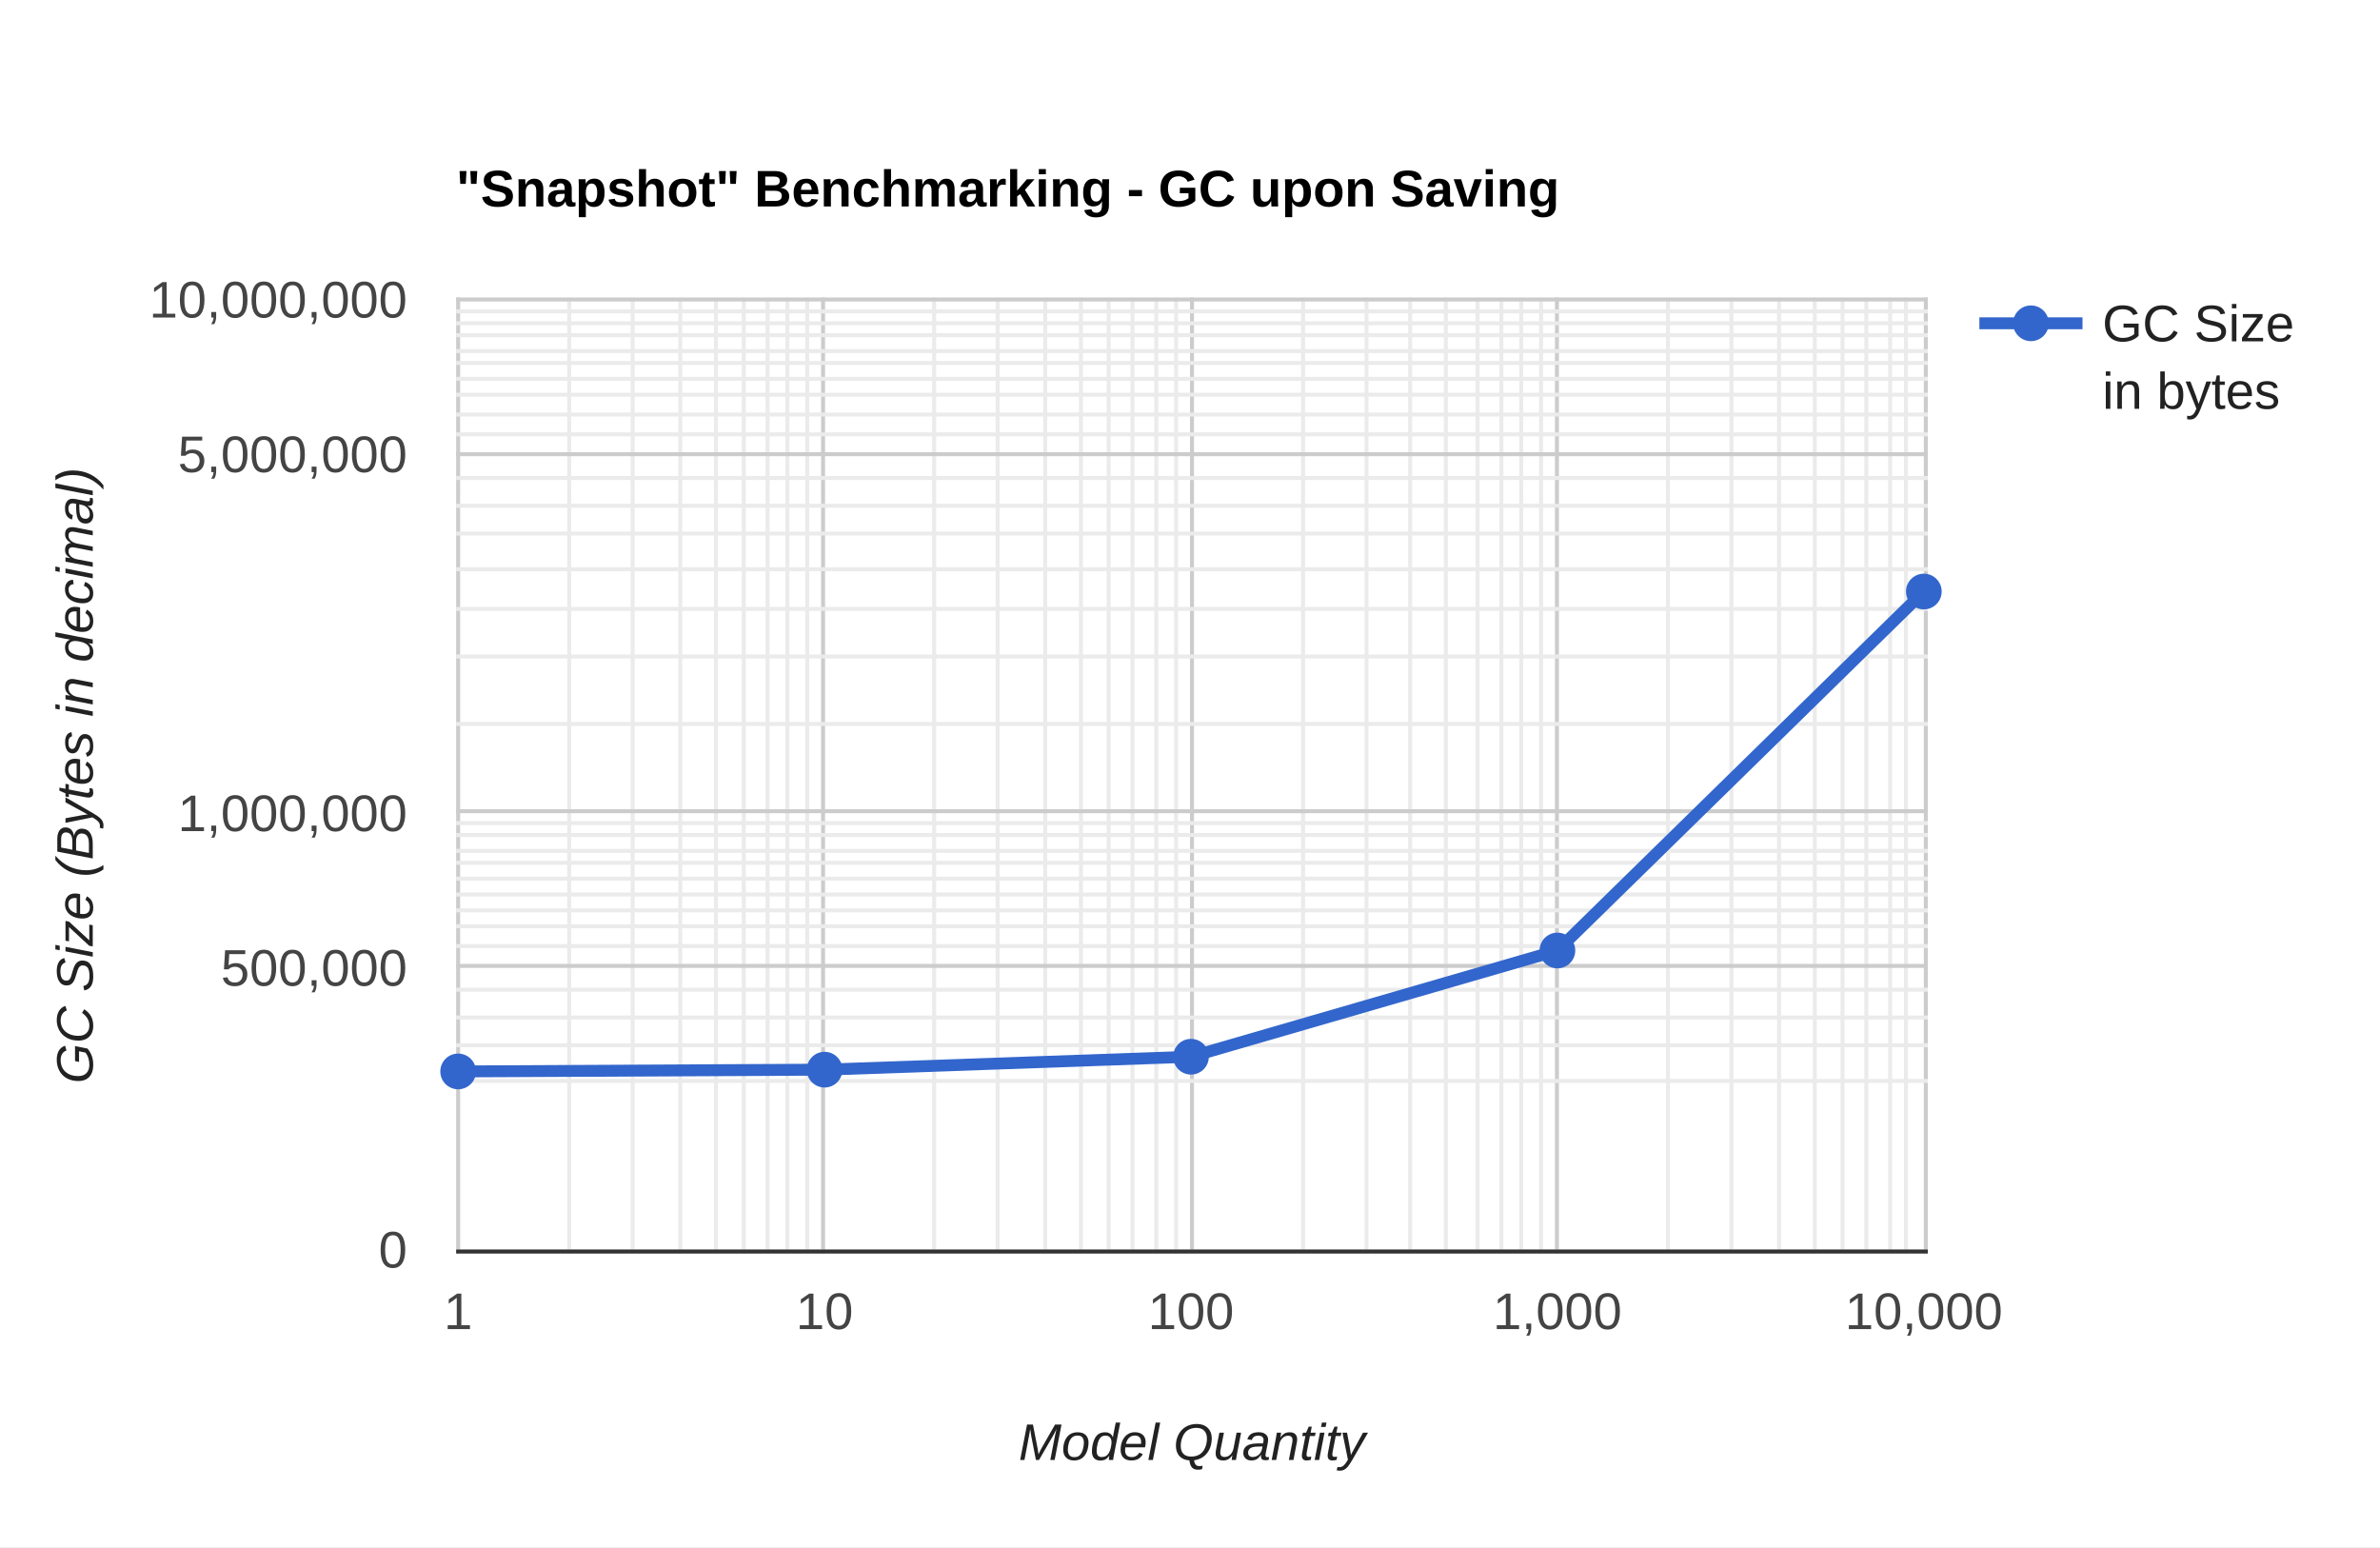
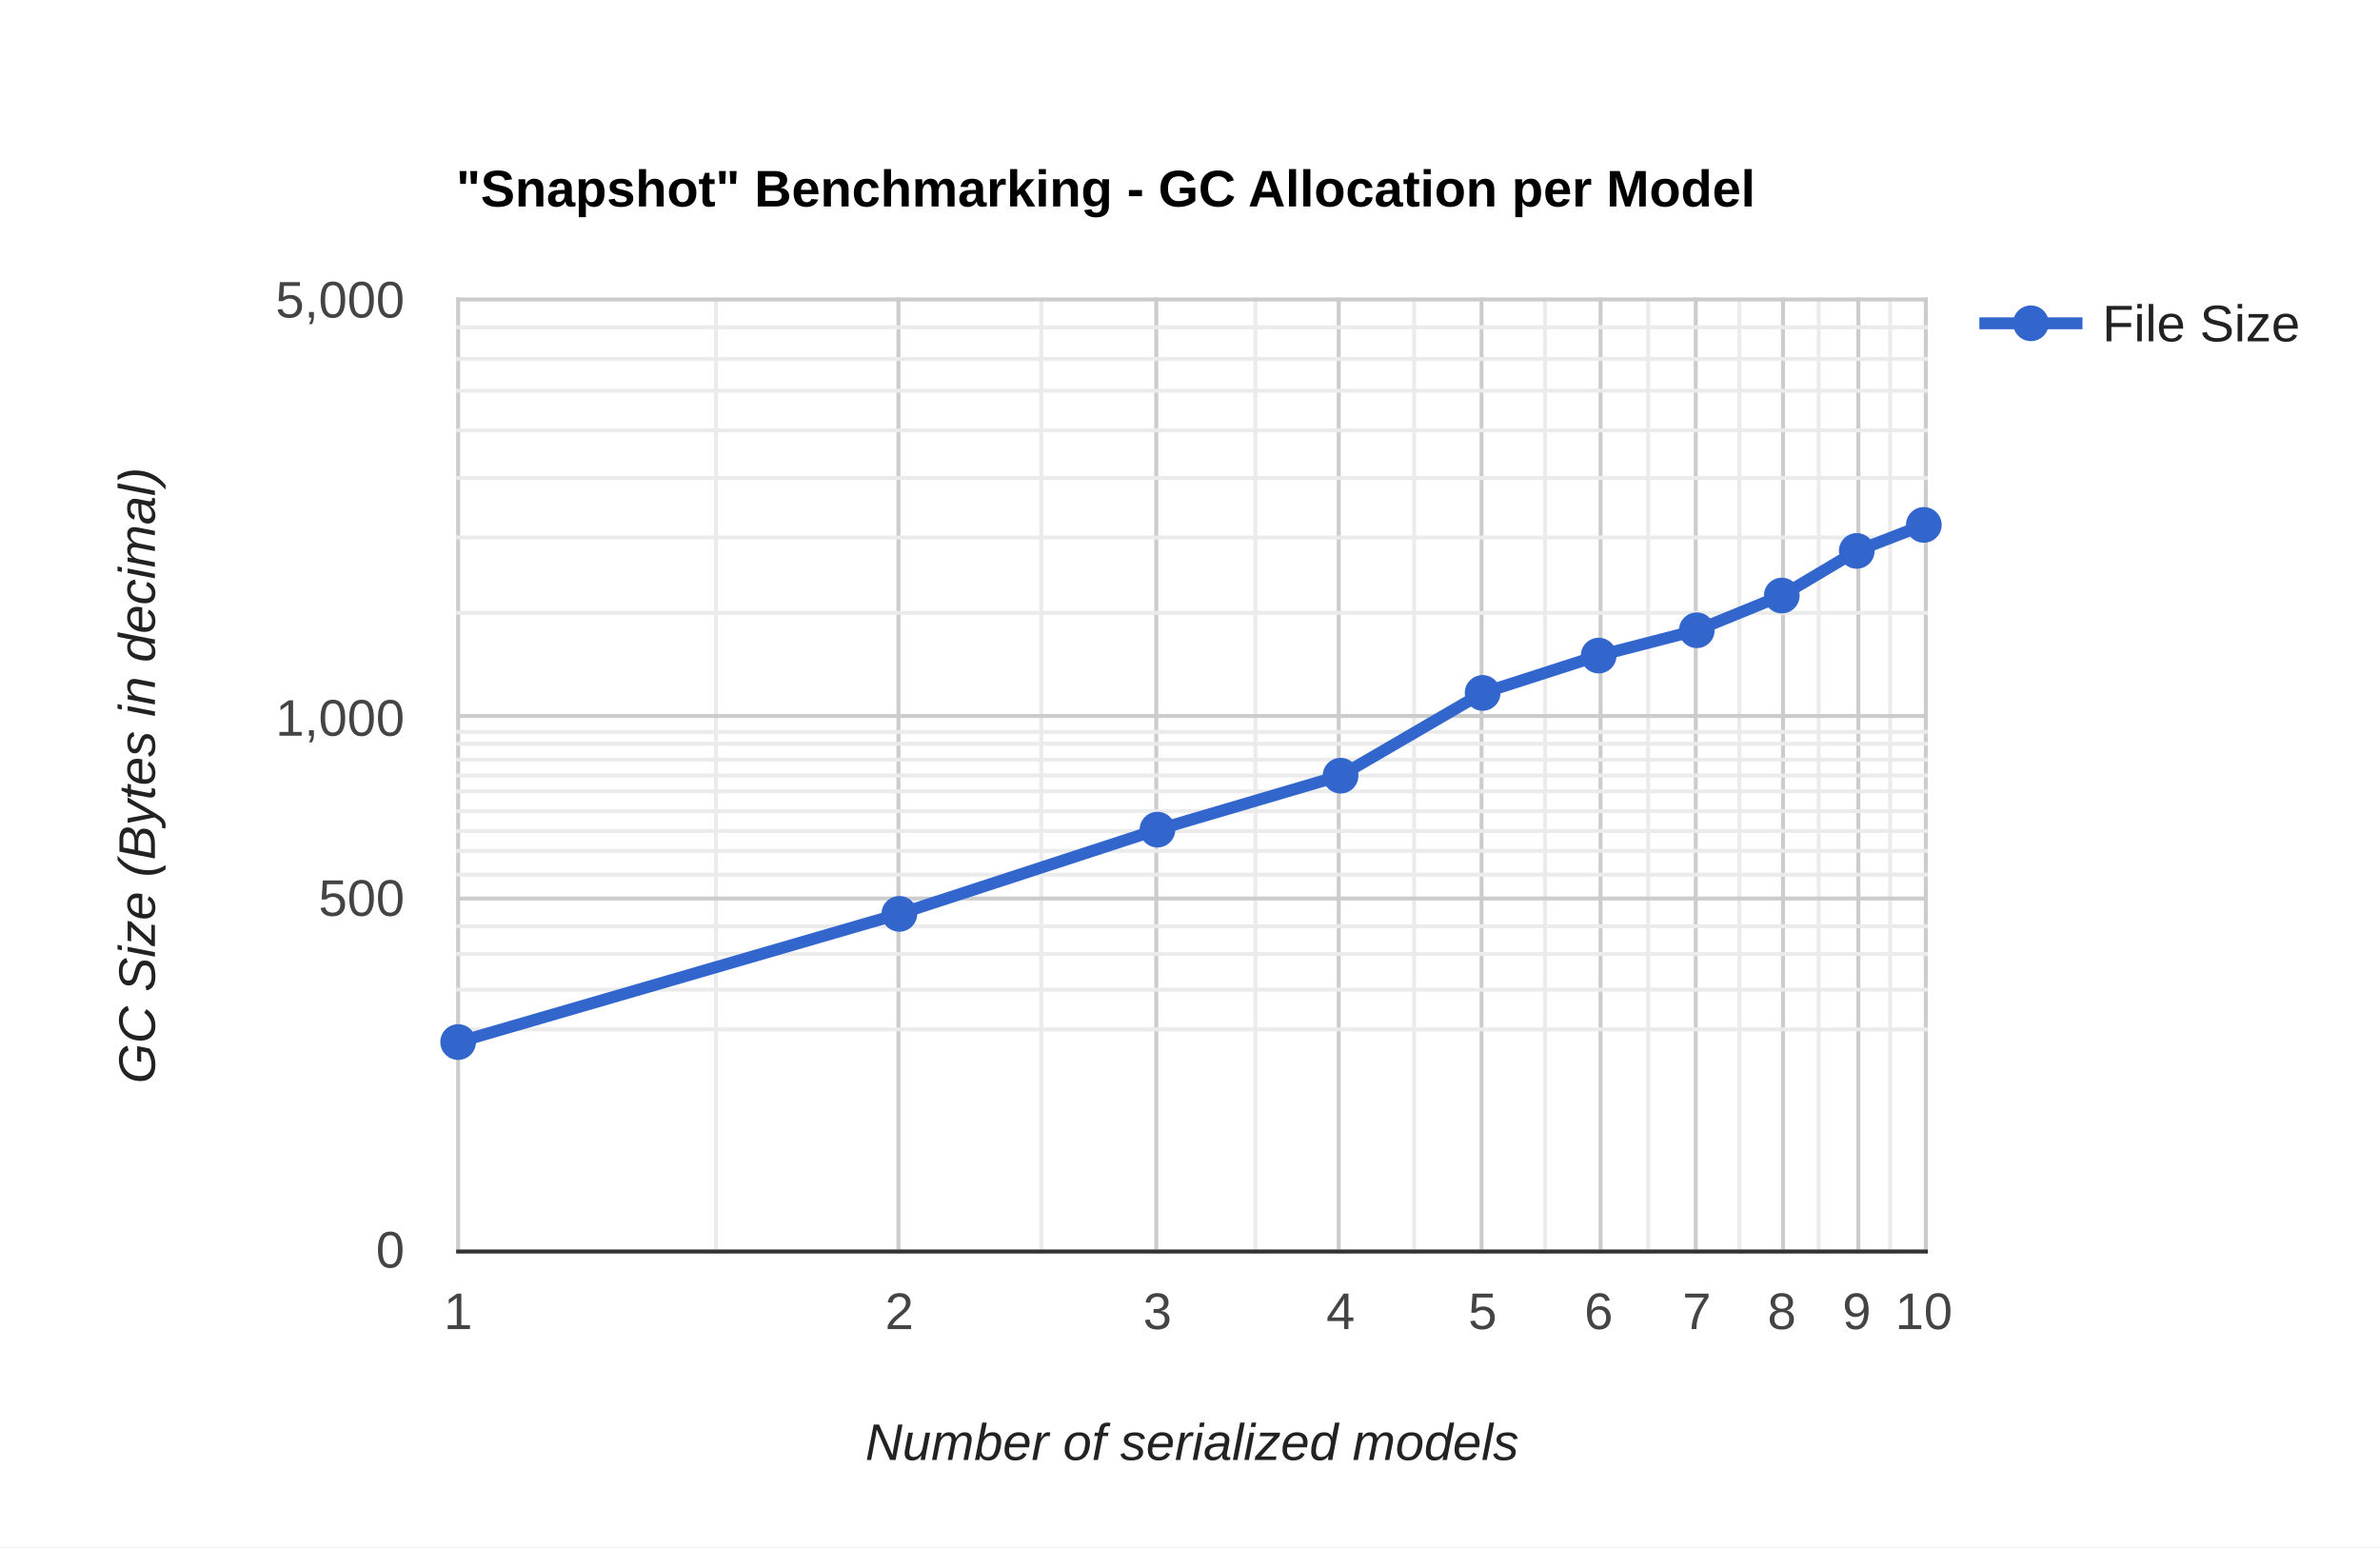
<svg xmlns="http://www.w3.org/2000/svg" width="600" height="390" aria-label="A chart." style="overflow: hidden;">
-   <defs id="_ABSTRACT_RENDERER_ID_2837">
-     <clipPath id="_ABSTRACT_RENDERER_ID_2838">
+   <defs id="_ABSTRACT_RENDERER_ID_563">
+     <clipPath id="_ABSTRACT_RENDERER_ID_564">
      <rect x="115" y="75" width="371" height="241" />
    </clipPath>
-     <filter id="_ABSTRACT_RENDERER_ID_2839">
+     <filter id="_ABSTRACT_RENDERER_ID_565">
      <feGaussianBlur in="SourceAlpha" stdDeviation="2" />
      <feOffset dx="1" dy="1" />
      <feComponentTransfer>
        <feFuncA type="linear" slope="0.1" />
      </feComponentTransfer>
      <feMerge>
        <feMergeNode />
        <feMergeNode in="SourceGraphic" />
      </feMerge>
    </filter>
  </defs>
  <rect x="0" y="0" width="600" height="390" stroke="none" stroke-width="0" fill="#ffffff" />
  <g>
-     <text text-anchor="start" x="115" y="52.05" font-family="Arial" font-size="13" font-weight="bold" stroke="none" stroke-width="0" fill="#000000">"Snapshot" Benchmarking - GC upon Saving</text>
+     <text text-anchor="start" x="115" y="52.05" font-family="Arial" font-size="13" font-weight="bold" stroke="none" stroke-width="0" fill="#000000">"Snapshot" Benchmarking - GC Allocation per Model</text>
    <rect x="115" y="41" width="371" height="13" stroke="none" stroke-width="0" fill-opacity="0" fill="#ffffff" />
  </g>
  <g>
-     <rect x="499" y="75" width="88" height="30" stroke="none" stroke-width="0" fill-opacity="0" fill="#ffffff" />
+     <rect x="499" y="75" width="88" height="13" stroke="none" stroke-width="0" fill-opacity="0" fill="#ffffff" />
    <g>
-       <rect x="499" y="75" width="88" height="30" stroke="none" stroke-width="0" fill-opacity="0" fill="#ffffff" />
+       <rect x="499" y="75" width="88" height="13" stroke="none" stroke-width="0" fill-opacity="0" fill="#ffffff" />
      <g>
-         <text text-anchor="start" x="530" y="86.05" font-family="Arial" font-size="13" stroke="none" stroke-width="0" fill="#222222">GC Size</text>
-         <text text-anchor="start" x="530" y="103.05" font-family="Arial" font-size="13" stroke="none" stroke-width="0" fill="#222222">in bytes</text>
+         <text text-anchor="start" x="530" y="86.05" font-family="Arial" font-size="13" stroke="none" stroke-width="0" fill="#222222">File Size</text>
      </g>
      <path d="M499,81.5L525,81.5" stroke="#3366cc" stroke-width="3" fill-opacity="1" fill="none" />
      <circle cx="512" cy="81.5" r="4.5" stroke="none" stroke-width="0" fill="#3366cc" />
    </g>
  </g>
  <g>
    <rect x="115" y="75" width="371" height="241" stroke="none" stroke-width="0" fill-opacity="0" fill="#ffffff" />
-     <g clip-path="url(https://www.rapidtables.com/tools/line-graph.html#_ABSTRACT_RENDERER_ID_2838)">
+     <g clip-path="url(https://www.rapidtables.com/tools/line-graph.html#_ABSTRACT_RENDERER_ID_564)">
      <g>
        <rect x="115" y="75" width="1" height="241" stroke="none" stroke-width="0" fill="#cccccc" />
-         <rect x="207" y="75" width="1" height="241" stroke="none" stroke-width="0" fill="#cccccc" />
-         <rect x="300" y="75" width="1" height="241" stroke="none" stroke-width="0" fill="#cccccc" />
-         <rect x="392" y="75" width="1" height="241" stroke="none" stroke-width="0" fill="#cccccc" />
+         <rect x="226" y="75" width="1" height="241" stroke="none" stroke-width="0" fill="#cccccc" />
+         <rect x="291" y="75" width="1" height="241" stroke="none" stroke-width="0" fill="#cccccc" />
+         <rect x="337" y="75" width="1" height="241" stroke="none" stroke-width="0" fill="#cccccc" />
+         <rect x="373" y="75" width="1" height="241" stroke="none" stroke-width="0" fill="#cccccc" />
+         <rect x="403" y="75" width="1" height="241" stroke="none" stroke-width="0" fill="#cccccc" />
+         <rect x="427" y="75" width="1" height="241" stroke="none" stroke-width="0" fill="#cccccc" />
+         <rect x="449" y="75" width="1" height="241" stroke="none" stroke-width="0" fill="#cccccc" />
+         <rect x="468" y="75" width="1" height="241" stroke="none" stroke-width="0" fill="#cccccc" />
        <rect x="485" y="75" width="1" height="241" stroke="none" stroke-width="0" fill="#cccccc" />
-         <rect x="143" y="75" width="1" height="241" stroke="none" stroke-width="0" fill="#ebebeb" />
-         <rect x="159" y="75" width="1" height="241" stroke="none" stroke-width="0" fill="#ebebeb" />
-         <rect x="171" y="75" width="1" height="241" stroke="none" stroke-width="0" fill="#ebebeb" />
        <rect x="180" y="75" width="1" height="241" stroke="none" stroke-width="0" fill="#ebebeb" />
-         <rect x="187" y="75" width="1" height="241" stroke="none" stroke-width="0" fill="#ebebeb" />
-         <rect x="193" y="75" width="1" height="241" stroke="none" stroke-width="0" fill="#ebebeb" />
-         <rect x="198" y="75" width="1" height="241" stroke="none" stroke-width="0" fill="#ebebeb" />
-         <rect x="203" y="75" width="1" height="241" stroke="none" stroke-width="0" fill="#ebebeb" />
-         <rect x="235" y="75" width="1" height="241" stroke="none" stroke-width="0" fill="#ebebeb" />
-         <rect x="251" y="75" width="1" height="241" stroke="none" stroke-width="0" fill="#ebebeb" />
-         <rect x="263" y="75" width="1" height="241" stroke="none" stroke-width="0" fill="#ebebeb" />
-         <rect x="272" y="75" width="1" height="241" stroke="none" stroke-width="0" fill="#ebebeb" />
-         <rect x="279" y="75" width="1" height="241" stroke="none" stroke-width="0" fill="#ebebeb" />
-         <rect x="285" y="75" width="1" height="241" stroke="none" stroke-width="0" fill="#ebebeb" />
-         <rect x="291" y="75" width="1" height="241" stroke="none" stroke-width="0" fill="#ebebeb" />
-         <rect x="296" y="75" width="1" height="241" stroke="none" stroke-width="0" fill="#ebebeb" />
-         <rect x="328" y="75" width="1" height="241" stroke="none" stroke-width="0" fill="#ebebeb" />
-         <rect x="344" y="75" width="1" height="241" stroke="none" stroke-width="0" fill="#ebebeb" />
-         <rect x="355" y="75" width="1" height="241" stroke="none" stroke-width="0" fill="#ebebeb" />
-         <rect x="364" y="75" width="1" height="241" stroke="none" stroke-width="0" fill="#ebebeb" />
-         <rect x="372" y="75" width="1" height="241" stroke="none" stroke-width="0" fill="#ebebeb" />
-         <rect x="378" y="75" width="1" height="241" stroke="none" stroke-width="0" fill="#ebebeb" />
-         <rect x="383" y="75" width="1" height="241" stroke="none" stroke-width="0" fill="#ebebeb" />
-         <rect x="388" y="75" width="1" height="241" stroke="none" stroke-width="0" fill="#ebebeb" />
-         <rect x="420" y="75" width="1" height="241" stroke="none" stroke-width="0" fill="#ebebeb" />
-         <rect x="436" y="75" width="1" height="241" stroke="none" stroke-width="0" fill="#ebebeb" />
-         <rect x="448" y="75" width="1" height="241" stroke="none" stroke-width="0" fill="#ebebeb" />
-         <rect x="457" y="75" width="1" height="241" stroke="none" stroke-width="0" fill="#ebebeb" />
-         <rect x="464" y="75" width="1" height="241" stroke="none" stroke-width="0" fill="#ebebeb" />
-         <rect x="470" y="75" width="1" height="241" stroke="none" stroke-width="0" fill="#ebebeb" />
+         <rect x="262" y="75" width="1" height="241" stroke="none" stroke-width="0" fill="#ebebeb" />
+         <rect x="316" y="75" width="1" height="241" stroke="none" stroke-width="0" fill="#ebebeb" />
+         <rect x="356" y="75" width="1" height="241" stroke="none" stroke-width="0" fill="#ebebeb" />
+         <rect x="389" y="75" width="1" height="241" stroke="none" stroke-width="0" fill="#ebebeb" />
+         <rect x="415" y="75" width="1" height="241" stroke="none" stroke-width="0" fill="#ebebeb" />
+         <rect x="438" y="75" width="1" height="241" stroke="none" stroke-width="0" fill="#ebebeb" />
+         <rect x="458" y="75" width="1" height="241" stroke="none" stroke-width="0" fill="#ebebeb" />
        <rect x="476" y="75" width="1" height="241" stroke="none" stroke-width="0" fill="#ebebeb" />
-         <rect x="480" y="75" width="1" height="241" stroke="none" stroke-width="0" fill="#ebebeb" />
        <rect x="115" y="315" width="371" height="1" stroke="none" stroke-width="0" fill="#cccccc" />
-         <rect x="115" y="243" width="371" height="1" stroke="none" stroke-width="0" fill="#cccccc" />
-         <rect x="115" y="204" width="371" height="1" stroke="none" stroke-width="0" fill="#cccccc" />
-         <rect x="115" y="114" width="371" height="1" stroke="none" stroke-width="0" fill="#cccccc" />
+         <rect x="115" y="226" width="371" height="1" stroke="none" stroke-width="0" fill="#cccccc" />
+         <rect x="115" y="180" width="371" height="1" stroke="none" stroke-width="0" fill="#cccccc" />
        <rect x="115" y="75" width="371" height="1" stroke="none" stroke-width="0" fill="#cccccc" />
-         <rect x="115" y="272" width="371" height="1" stroke="none" stroke-width="0" fill="#ebebeb" />
-         <rect x="115" y="263" width="371" height="1" stroke="none" stroke-width="0" fill="#ebebeb" />
-         <rect x="115" y="256" width="371" height="1" stroke="none" stroke-width="0" fill="#ebebeb" />
+         <rect x="115" y="259" width="371" height="1" stroke="none" stroke-width="0" fill="#ebebeb" />
        <rect x="115" y="249" width="371" height="1" stroke="none" stroke-width="0" fill="#ebebeb" />
-         <rect x="115" y="238" width="371" height="1" stroke="none" stroke-width="0" fill="#ebebeb" />
+         <rect x="115" y="240" width="371" height="1" stroke="none" stroke-width="0" fill="#ebebeb" />
        <rect x="115" y="233" width="371" height="1" stroke="none" stroke-width="0" fill="#ebebeb" />
-         <rect x="115" y="229" width="371" height="1" stroke="none" stroke-width="0" fill="#ebebeb" />
-         <rect x="115" y="225" width="371" height="1" stroke="none" stroke-width="0" fill="#ebebeb" />
-         <rect x="115" y="221" width="371" height="1" stroke="none" stroke-width="0" fill="#ebebeb" />
-         <rect x="115" y="217" width="371" height="1" stroke="none" stroke-width="0" fill="#ebebeb" />
+         <rect x="115" y="220" width="371" height="1" stroke="none" stroke-width="0" fill="#ebebeb" />
        <rect x="115" y="214" width="371" height="1" stroke="none" stroke-width="0" fill="#ebebeb" />
-         <rect x="115" y="210" width="371" height="1" stroke="none" stroke-width="0" fill="#ebebeb" />
-         <rect x="115" y="207" width="371" height="1" stroke="none" stroke-width="0" fill="#ebebeb" />
-         <rect x="115" y="182" width="371" height="1" stroke="none" stroke-width="0" fill="#ebebeb" />
-         <rect x="115" y="165" width="371" height="1" stroke="none" stroke-width="0" fill="#ebebeb" />
-         <rect x="115" y="153" width="371" height="1" stroke="none" stroke-width="0" fill="#ebebeb" />
-         <rect x="115" y="143" width="371" height="1" stroke="none" stroke-width="0" fill="#ebebeb" />
-         <rect x="115" y="134" width="371" height="1" stroke="none" stroke-width="0" fill="#ebebeb" />
-         <rect x="115" y="127" width="371" height="1" stroke="none" stroke-width="0" fill="#ebebeb" />
+         <rect x="115" y="209" width="371" height="1" stroke="none" stroke-width="0" fill="#ebebeb" />
+         <rect x="115" y="204" width="371" height="1" stroke="none" stroke-width="0" fill="#ebebeb" />
+         <rect x="115" y="199" width="371" height="1" stroke="none" stroke-width="0" fill="#ebebeb" />
+         <rect x="115" y="195" width="371" height="1" stroke="none" stroke-width="0" fill="#ebebeb" />
+         <rect x="115" y="191" width="371" height="1" stroke="none" stroke-width="0" fill="#ebebeb" />
+         <rect x="115" y="187" width="371" height="1" stroke="none" stroke-width="0" fill="#ebebeb" />
+         <rect x="115" y="184" width="371" height="1" stroke="none" stroke-width="0" fill="#ebebeb" />
+         <rect x="115" y="154" width="371" height="1" stroke="none" stroke-width="0" fill="#ebebeb" />
+         <rect x="115" y="135" width="371" height="1" stroke="none" stroke-width="0" fill="#ebebeb" />
        <rect x="115" y="120" width="371" height="1" stroke="none" stroke-width="0" fill="#ebebeb" />
-         <rect x="115" y="109" width="371" height="1" stroke="none" stroke-width="0" fill="#ebebeb" />
-         <rect x="115" y="104" width="371" height="1" stroke="none" stroke-width="0" fill="#ebebeb" />
-         <rect x="115" y="99" width="371" height="1" stroke="none" stroke-width="0" fill="#ebebeb" />
-         <rect x="115" y="95" width="371" height="1" stroke="none" stroke-width="0" fill="#ebebeb" />
-         <rect x="115" y="91" width="371" height="1" stroke="none" stroke-width="0" fill="#ebebeb" />
-         <rect x="115" y="88" width="371" height="1" stroke="none" stroke-width="0" fill="#ebebeb" />
-         <rect x="115" y="84" width="371" height="1" stroke="none" stroke-width="0" fill="#ebebeb" />
-         <rect x="115" y="81" width="371" height="1" stroke="none" stroke-width="0" fill="#ebebeb" />
-         <rect x="115" y="78" width="371" height="1" stroke="none" stroke-width="0" fill="#ebebeb" />
+         <rect x="115" y="108" width="371" height="1" stroke="none" stroke-width="0" fill="#ebebeb" />
+         <rect x="115" y="98" width="371" height="1" stroke="none" stroke-width="0" fill="#ebebeb" />
+         <rect x="115" y="90" width="371" height="1" stroke="none" stroke-width="0" fill="#ebebeb" />
+         <rect x="115" y="82" width="371" height="1" stroke="none" stroke-width="0" fill="#ebebeb" />
      </g>
      <g>
        <rect x="115" y="315" width="371" height="1" stroke="none" stroke-width="0" fill="#333333" />
      </g>
      <g>
-         <path d="M115.5,270.102L207.875,269.656L300.25,266.394L392.625,239.616L485,149.121" stroke="#3366cc" stroke-width="3" fill-opacity="1" fill="none" />
+         <path d="M115.5,262.694L226.731,230.384L291.796,209.144L337.961,195.543L373.769,174.683L403.027,165.269L427.764,158.885L449.192,150.138L468.093,138.881L485,132.325" stroke="#3366cc" stroke-width="3" fill-opacity="1" fill="none" />
      </g>
    </g>
    <g>
-       <circle cx="115.5" cy="270.102" r="4.5" stroke="none" stroke-width="0" fill="#3366cc" />
-       <circle cx="207.875" cy="269.656" r="4.5" stroke="none" stroke-width="0" fill="#3366cc" />
-       <circle cx="300.25" cy="266.394" r="4.5" stroke="none" stroke-width="0" fill="#3366cc" />
-       <circle cx="392.625" cy="239.616" r="4.5" stroke="none" stroke-width="0" fill="#3366cc" />
-       <circle cx="485" cy="149.121" r="4.5" stroke="none" stroke-width="0" fill="#3366cc" />
+       <circle cx="115.5" cy="262.694" r="4.5" stroke="none" stroke-width="0" fill="#3366cc" />
+       <circle cx="226.731" cy="230.384" r="4.5" stroke="none" stroke-width="0" fill="#3366cc" />
+       <circle cx="291.796" cy="209.144" r="4.5" stroke="none" stroke-width="0" fill="#3366cc" />
+       <circle cx="337.961" cy="195.543" r="4.5" stroke="none" stroke-width="0" fill="#3366cc" />
+       <circle cx="373.769" cy="174.683" r="4.5" stroke="none" stroke-width="0" fill="#3366cc" />
+       <circle cx="403.027" cy="165.269" r="4.5" stroke="none" stroke-width="0" fill="#3366cc" />
+       <circle cx="427.764" cy="158.885" r="4.5" stroke="none" stroke-width="0" fill="#3366cc" />
+       <circle cx="449.192" cy="150.138" r="4.5" stroke="none" stroke-width="0" fill="#3366cc" />
+       <circle cx="468.093" cy="138.881" r="4.5" stroke="none" stroke-width="0" fill="#3366cc" />
+       <circle cx="485" cy="132.325" r="4.5" stroke="none" stroke-width="0" fill="#3366cc" />
    </g>
    <g>
      <g>
        <text text-anchor="middle" x="115.5" y="335.05" font-family="Arial" font-size="13" stroke="none" stroke-width="0" fill="#444444">1</text>
      </g>
      <g>
-         <text text-anchor="middle" x="207.875" y="335.05" font-family="Arial" font-size="13" stroke="none" stroke-width="0" fill="#444444">10</text>
+         <text text-anchor="middle" x="226.731" y="335.05" font-family="Arial" font-size="13" stroke="none" stroke-width="0" fill="#444444">2</text>
      </g>
      <g>
-         <text text-anchor="middle" x="300.25" y="335.05" font-family="Arial" font-size="13" stroke="none" stroke-width="0" fill="#444444">100</text>
+         <text text-anchor="middle" x="291.796" y="335.05" font-family="Arial" font-size="13" stroke="none" stroke-width="0" fill="#444444">3</text>
      </g>
      <g>
-         <text text-anchor="middle" x="392.625" y="335.05" font-family="Arial" font-size="13" stroke="none" stroke-width="0" fill="#444444">1,000</text>
+         <text text-anchor="middle" x="337.961" y="335.05" font-family="Arial" font-size="13" stroke="none" stroke-width="0" fill="#444444">4</text>
      </g>
      <g>
-         <text text-anchor="middle" x="485" y="335.05" font-family="Arial" font-size="13" stroke="none" stroke-width="0" fill="#444444">10,000</text>
+         <text text-anchor="middle" x="373.769" y="335.05" font-family="Arial" font-size="13" stroke="none" stroke-width="0" fill="#444444">5</text>
      </g>
      <g>
-         <text text-anchor="end" x="102.667" y="319.55" font-family="Arial" font-size="13" stroke="none" stroke-width="0" fill="#444444">0</text>
+         <text text-anchor="middle" x="403.027" y="335.05" font-family="Arial" font-size="13" stroke="none" stroke-width="0" fill="#444444">6</text>
      </g>
      <g>
-         <text text-anchor="end" x="102.667" y="248.494" font-family="Arial" font-size="13" stroke="none" stroke-width="0" fill="#444444">500,000</text>
+         <text text-anchor="middle" x="427.764" y="335.05" font-family="Arial" font-size="13" stroke="none" stroke-width="0" fill="#444444">7</text>
      </g>
      <g>
-         <text text-anchor="end" x="102.667" y="209.519" font-family="Arial" font-size="13" stroke="none" stroke-width="0" fill="#444444">1,000,000</text>
+         <text text-anchor="middle" x="449.192" y="335.05" font-family="Arial" font-size="13" stroke="none" stroke-width="0" fill="#444444">8</text>
      </g>
      <g>
-         <text text-anchor="end" x="102.667" y="119.024" font-family="Arial" font-size="13" stroke="none" stroke-width="0" fill="#444444">5,000,000</text>
+         <text text-anchor="middle" x="468.093" y="335.05" font-family="Arial" font-size="13" stroke="none" stroke-width="0" fill="#444444">9</text>
      </g>
      <g>
-         <text text-anchor="end" x="102.667" y="80.05" font-family="Arial" font-size="13" stroke="none" stroke-width="0" fill="#444444">10,000,000</text>
+         <text text-anchor="middle" x="485" y="335.05" font-family="Arial" font-size="13" stroke="none" stroke-width="0" fill="#444444">10</text>
+       </g>
+       <g>
+         <text text-anchor="end" x="102" y="319.55" font-family="Arial" font-size="13" stroke="none" stroke-width="0" fill="#444444">0</text>
+       </g>
+       <g>
+         <text text-anchor="end" x="102" y="230.881" font-family="Arial" font-size="13" stroke="none" stroke-width="0" fill="#444444">500</text>
+       </g>
+       <g>
+         <text text-anchor="end" x="102" y="185.476" font-family="Arial" font-size="13" stroke="none" stroke-width="0" fill="#444444">1,000</text>
+       </g>
+       <g>
+         <text text-anchor="end" x="102" y="80.05" font-family="Arial" font-size="13" stroke="none" stroke-width="0" fill="#444444">5,000</text>
      </g>
    </g>
  </g>
  <g>
    <g>
-       <text text-anchor="middle" x="300.5" y="368.05" font-family="Arial" font-size="13" font-style="italic" stroke="none" stroke-width="0" fill="#222222">Model Quantity</text>
+       <text text-anchor="middle" x="300.5" y="368.05" font-family="Arial" font-size="13" font-style="italic" stroke="none" stroke-width="0" fill="#222222">Number of serialized models</text>
      <rect x="115" y="357" width="371" height="13" stroke="none" stroke-width="0" fill-opacity="0" fill="#ffffff" />
    </g>
    <g>
-       <text text-anchor="middle" x="23.383" y="195.5" font-family="Arial" font-size="13" font-style="italic" transform="rotate(-90 23.38333 195.5)" stroke="none" stroke-width="0" fill="#222222">GC Size (Bytes in decimal)</text>
-       <path d="M12.333,316L12.333,75L25.333,75L25.333,316Z" stroke="none" stroke-width="0" fill-opacity="0" fill="#ffffff" />
+       <text text-anchor="middle" x="39.05" y="195.5" font-family="Arial" font-size="13" font-style="italic" transform="rotate(-90 39.05 195.5)" stroke="none" stroke-width="0" fill="#222222">GC Size (Bytes in decimal)</text>
+       <path d="M28,316L28,75L41,75L41,316Z" stroke="none" stroke-width="0" fill-opacity="0" fill="#ffffff" />
    </g>
  </g>
  <g />
</svg>
